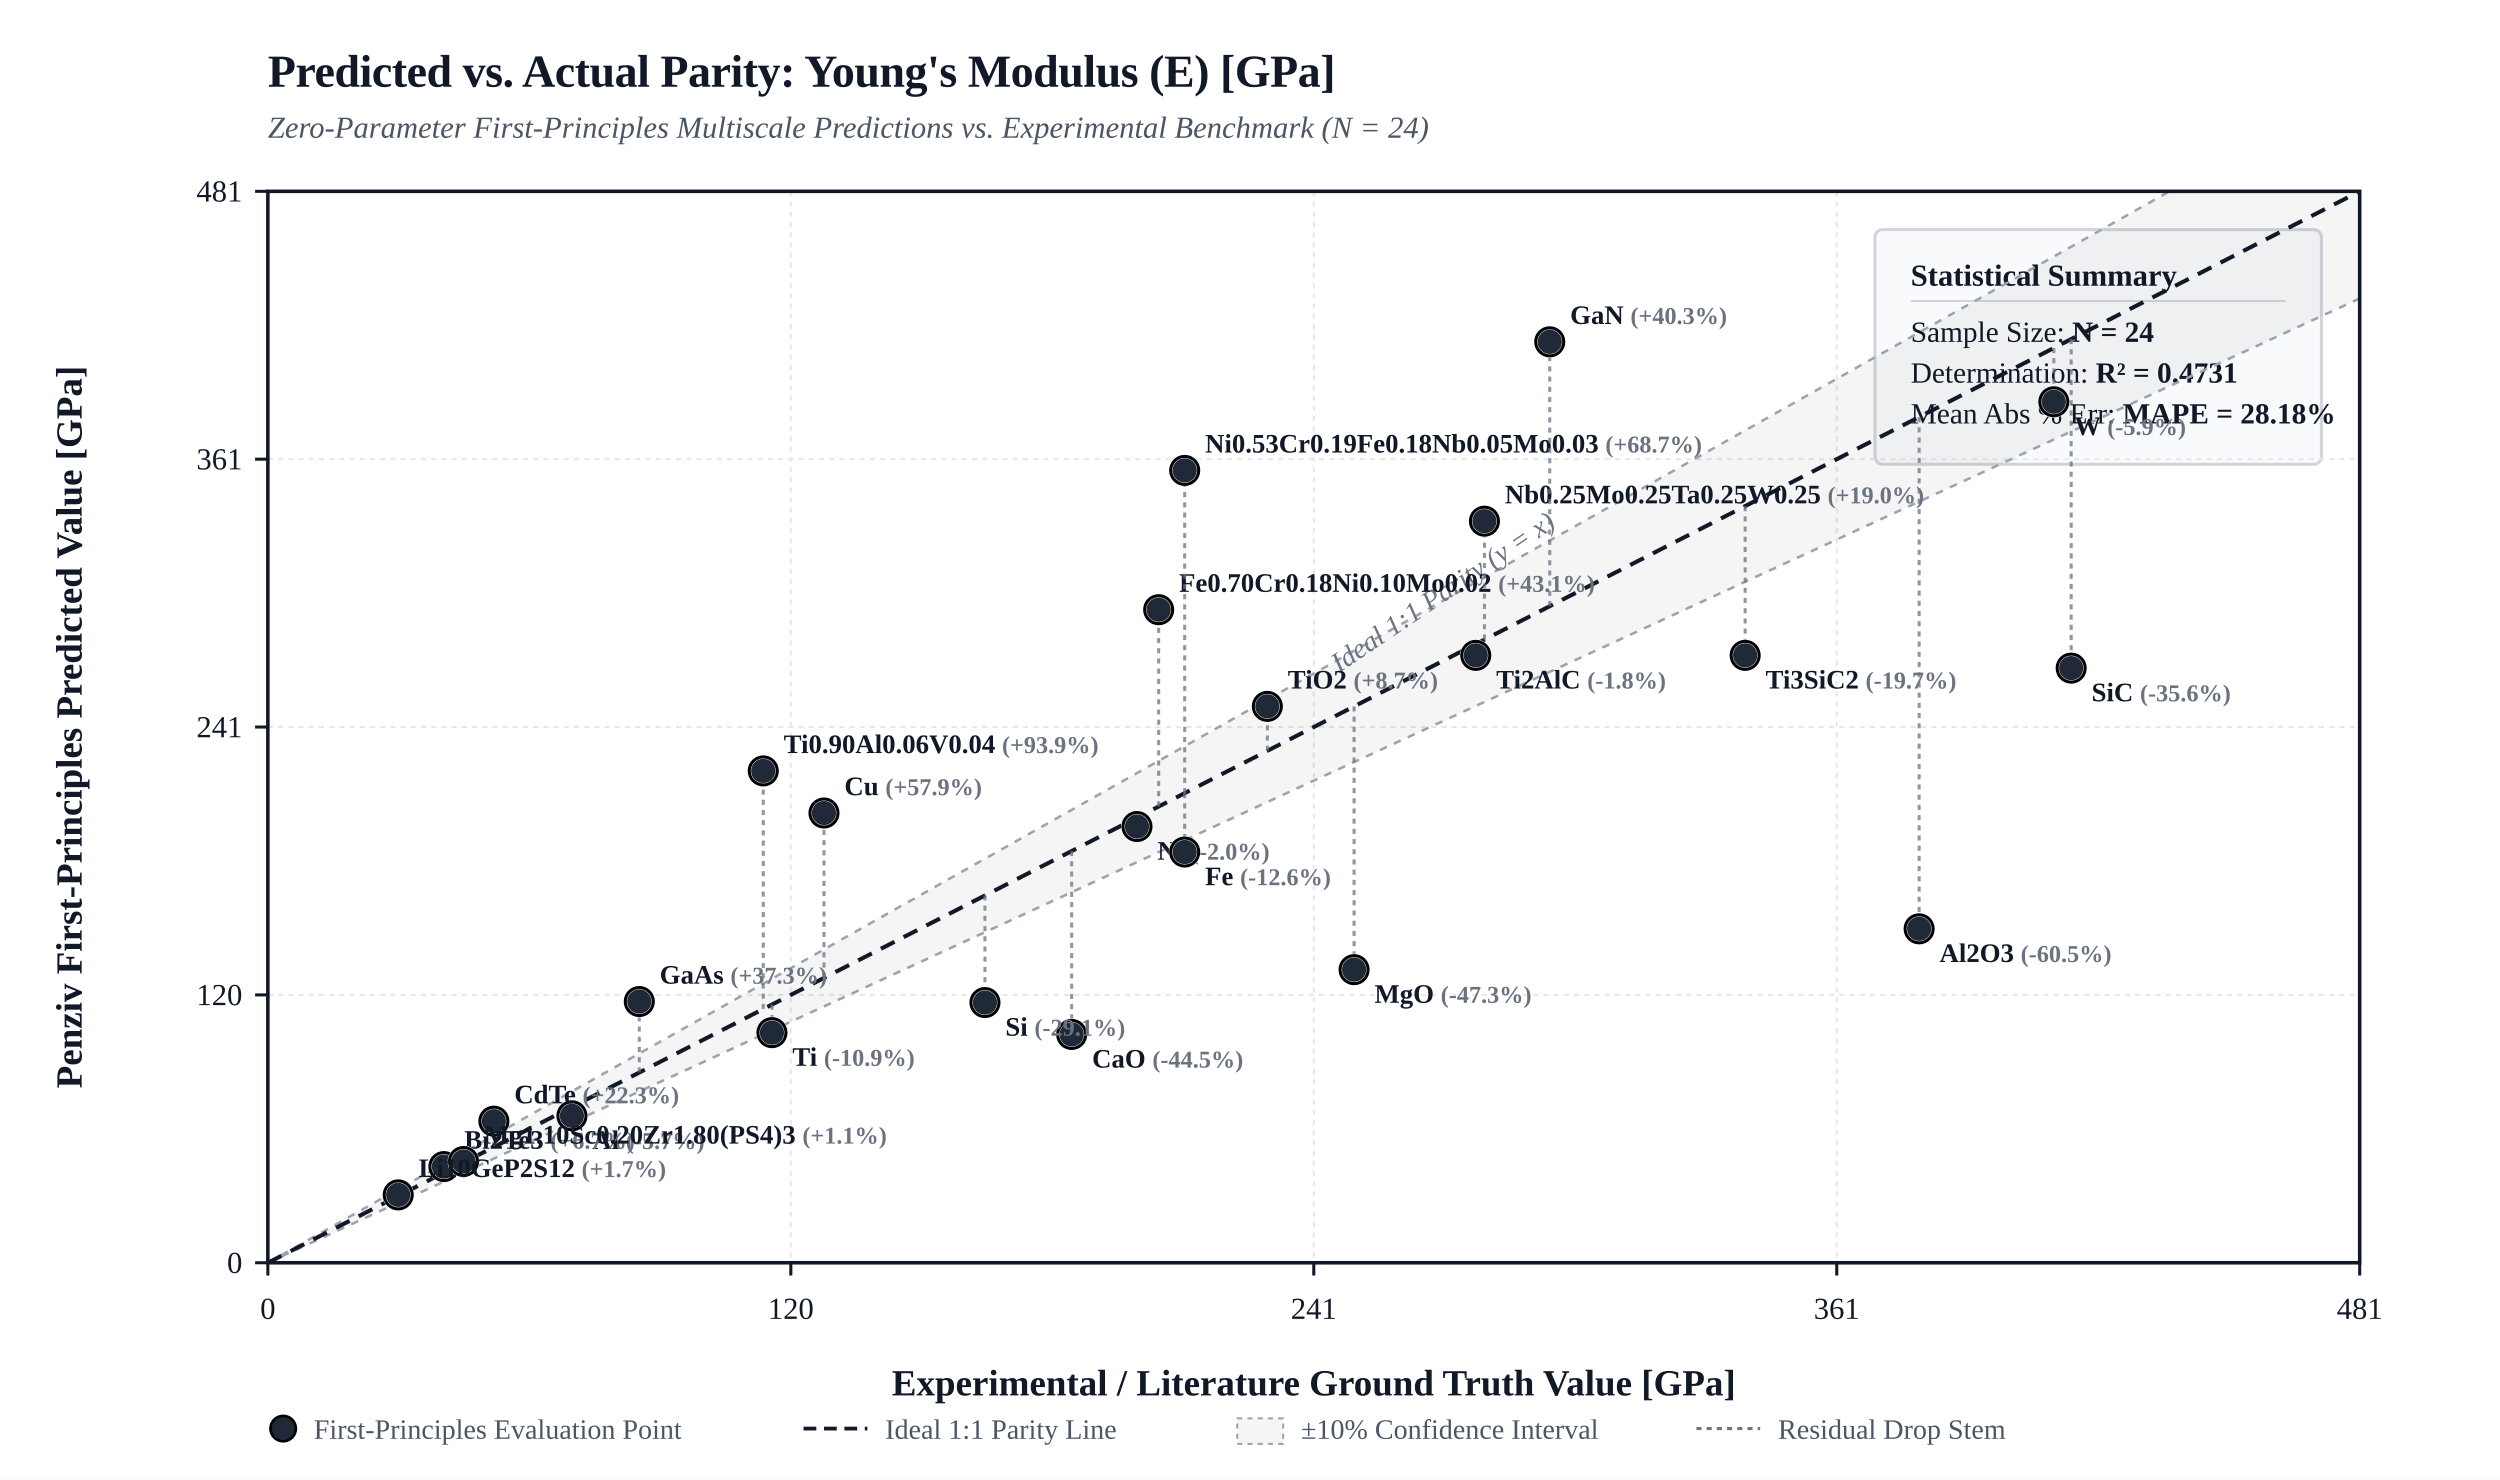
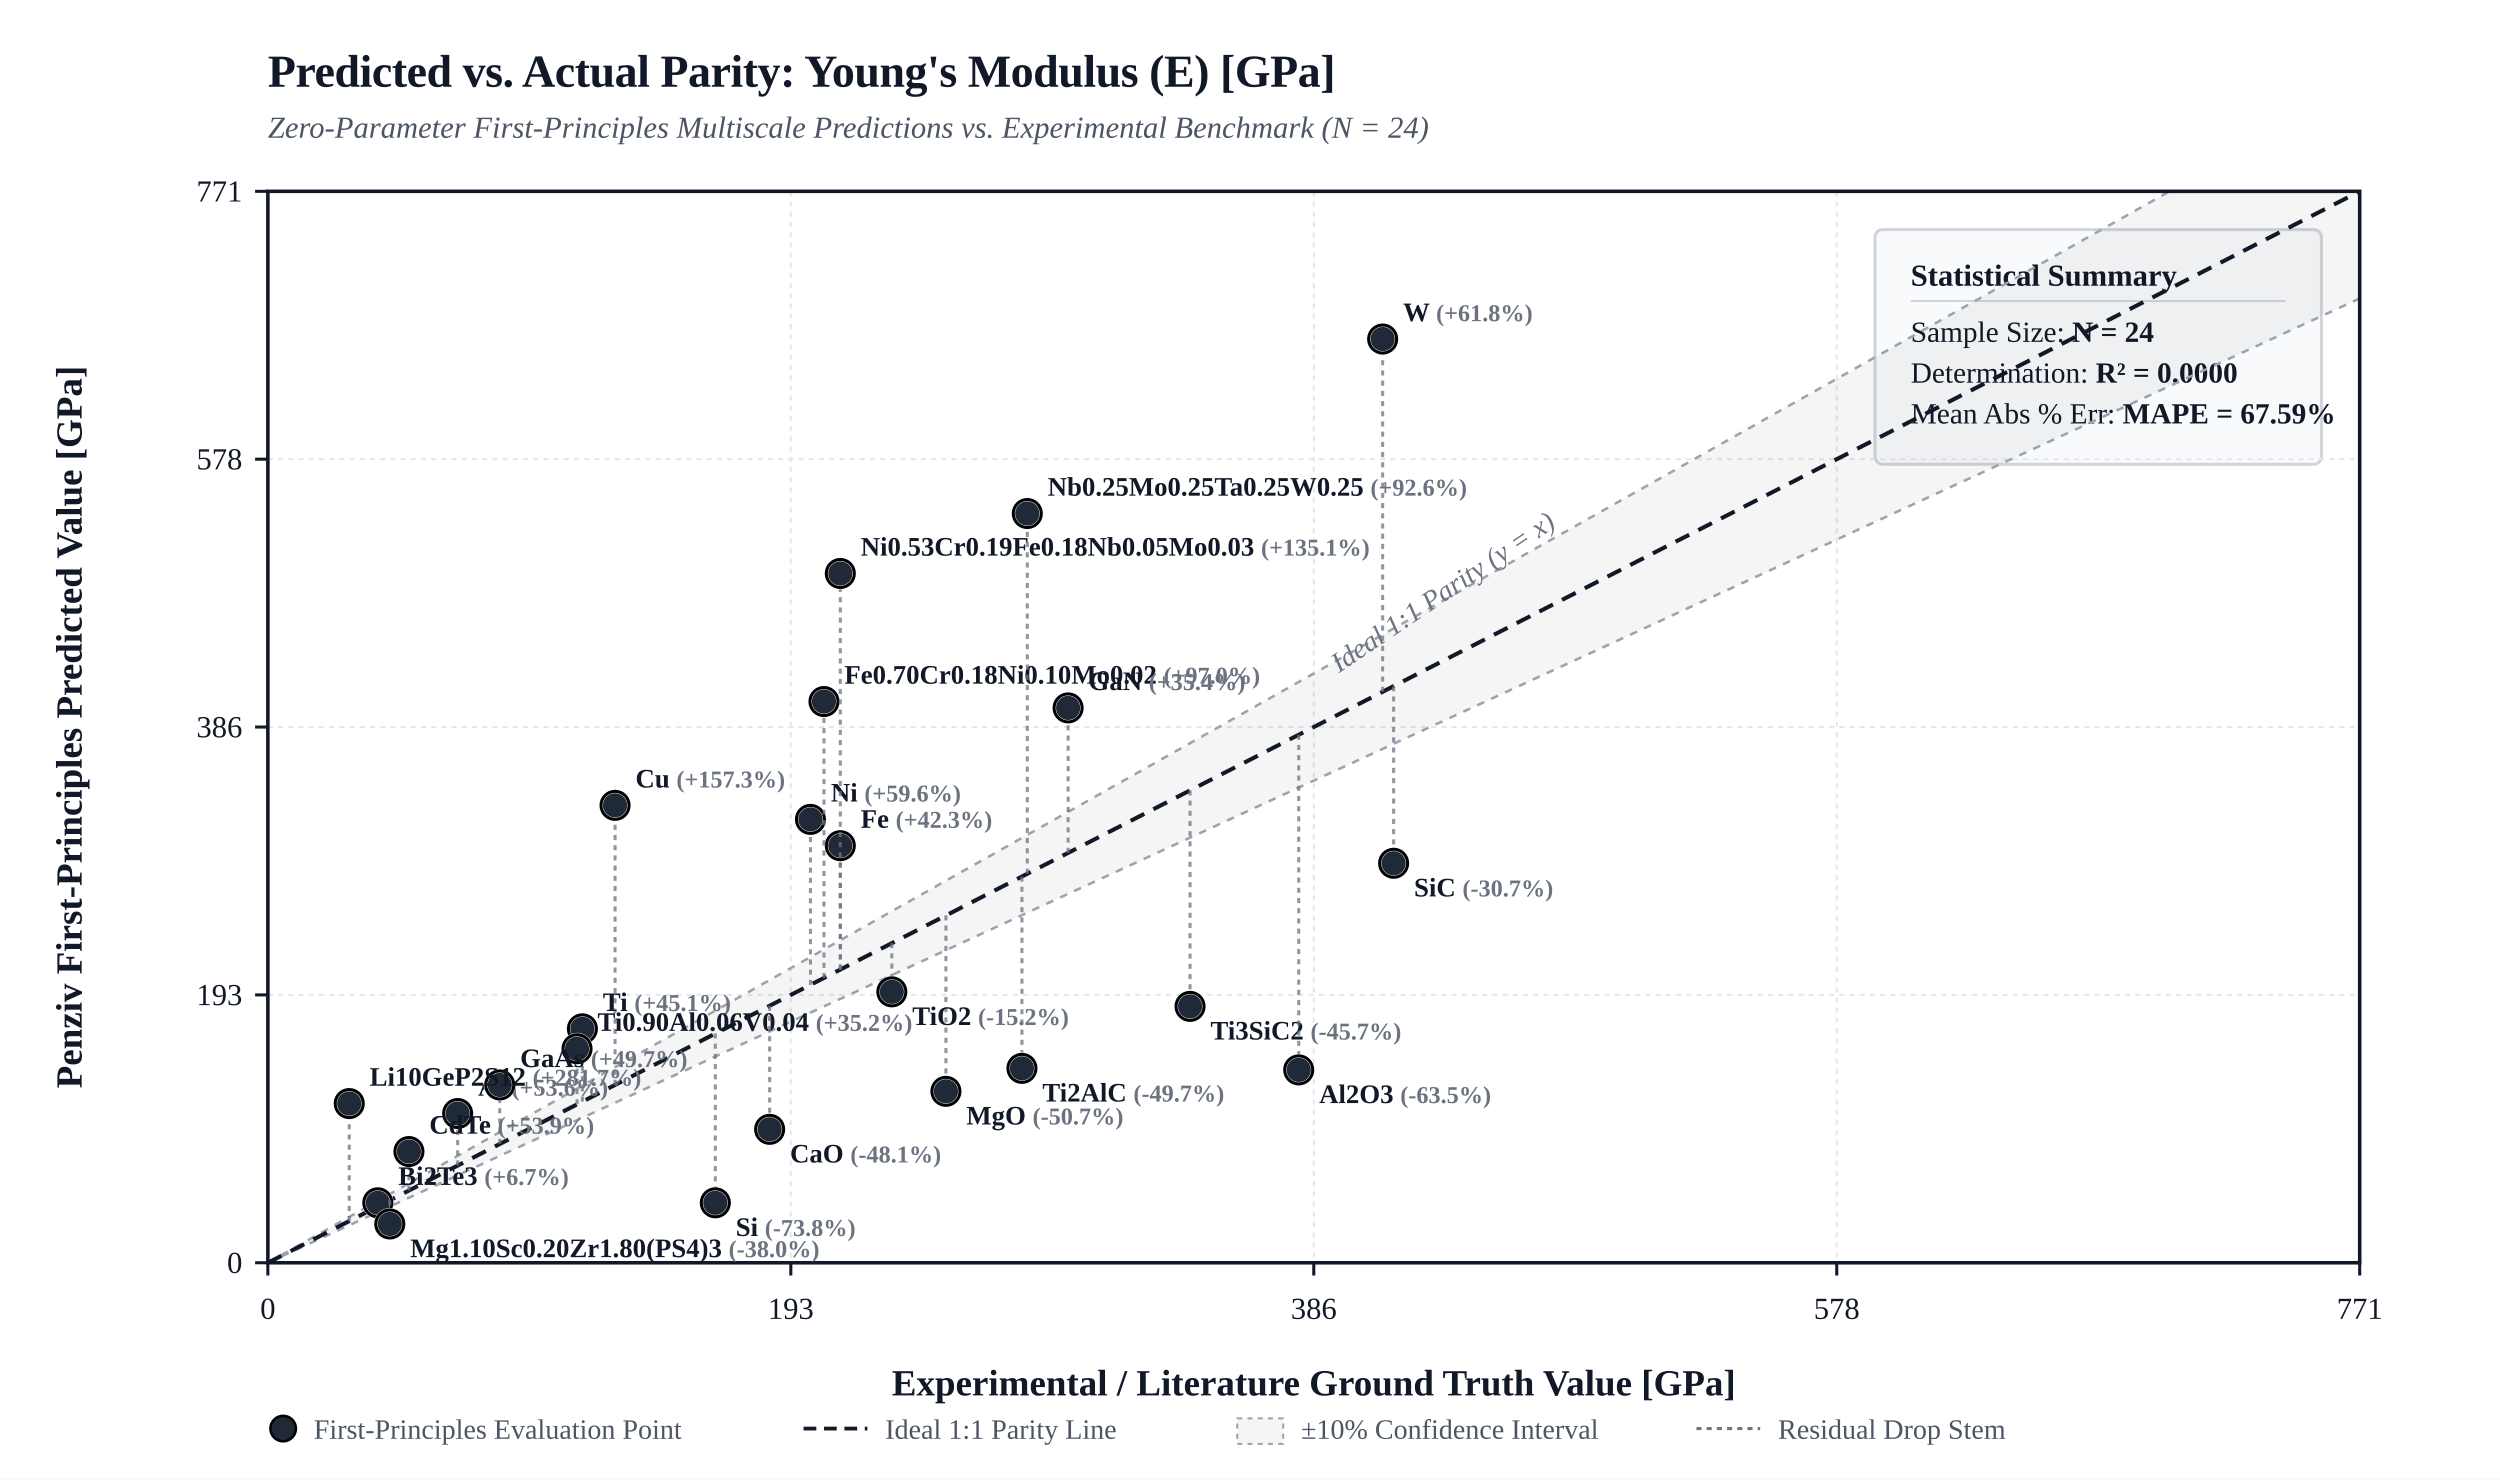
<svg xmlns="http://www.w3.org/2000/svg" viewBox="0 0 980 580" width="100%" height="auto" style="background-color: #FFFFFF; border: 1px solid #E5E7EB; border-radius: 4px; font-family: 'Times New Roman', Times, 'DejaVu Serif', 'TeX Gyre Termes', Georgia, serif;">
  <defs>
    <clipPath id="plotClip">
      <rect x="105" y="75" width="820" height="420" />
    </clipPath>
  </defs>
  <rect x="0" y="0" width="980" height="580" fill="#FFFFFF" />
  <text x="105" y="34" fill="#111827" font-size="18" font-weight="bold" letter-spacing="-0.01em">Predicted vs. Actual Parity: Young's Modulus (E) [GPa]</text>
  <text x="105" y="54" fill="#4B5563" font-size="12" font-style="italic">Zero-Parameter First-Principles Multiscale Predictions vs. Experimental Benchmark (N = 24)</text>
  <g transform="translate(735, 90)">
    <rect width="175" height="92" rx="3" fill="#F9FAFB" stroke="#D1D5DB" stroke-width="1.2" />
    <text x="14" y="22" fill="#111827" font-size="12" font-weight="bold">Statistical Summary</text>
    <line x1="14" y1="28" x2="161" y2="28" stroke="#D1D5DB" stroke-width="0.8" />
    <text x="14" y="44" fill="#111827" font-size="11.5">Sample Size: <tspan font-weight="bold">N = 24</tspan>
    </text>
-     <text x="14" y="60" fill="#111827" font-size="11.5">Determination: <tspan font-weight="bold">R² = 0.4731</tspan>
+     <text x="14" y="60" fill="#111827" font-size="11.5">Determination: <tspan font-weight="bold">R² = 0.0000</tspan>
    </text>
-     <text x="14" y="76" fill="#111827" font-size="11.5">Mean Abs % Err: <tspan font-weight="bold">MAPE = 28.18%</tspan>
+     <text x="14" y="76" fill="#111827" font-size="11.5">Mean Abs % Err: <tspan font-weight="bold">MAPE = 67.59%</tspan>
    </text>
  </g>
  <line x1="105.0" y1="75" x2="105.0" y2="495" stroke="#E5E7EB" stroke-width="0.8" stroke-dasharray="2,2" />
  <line x1="105" y1="495.0" x2="925" y2="495.0" stroke="#E5E7EB" stroke-width="0.8" stroke-dasharray="2,2" />
  <line x1="100" y1="495.0" x2="105" y2="495.0" stroke="#111827" stroke-width="1.2" />
  <text x="95" y="499.0" fill="#111827" font-size="12" font-weight="500" text-anchor="end">0</text>
  <line x1="105.0" y1="495" x2="105.0" y2="500" stroke="#111827" stroke-width="1.2" />
  <text x="105.0" y="517.0" fill="#111827" font-size="12" font-weight="500" text-anchor="middle">0</text>
  <line x1="310.0" y1="75" x2="310.0" y2="495" stroke="#E5E7EB" stroke-width="0.8" stroke-dasharray="2,2" />
  <line x1="105" y1="390.0" x2="925" y2="390.0" stroke="#E5E7EB" stroke-width="0.8" stroke-dasharray="2,2" />
  <line x1="100" y1="390.0" x2="105" y2="390.0" stroke="#111827" stroke-width="1.2" />
-   <text x="95" y="394.0" fill="#111827" font-size="12" font-weight="500" text-anchor="end">120</text>
+   <text x="95" y="394.0" fill="#111827" font-size="12" font-weight="500" text-anchor="end">193</text>
  <line x1="310.0" y1="495" x2="310.0" y2="500" stroke="#111827" stroke-width="1.2" />
-   <text x="310.0" y="517.0" fill="#111827" font-size="12" font-weight="500" text-anchor="middle">120</text>
+   <text x="310.0" y="517.0" fill="#111827" font-size="12" font-weight="500" text-anchor="middle">193</text>
  <line x1="515.0" y1="75" x2="515.0" y2="495" stroke="#E5E7EB" stroke-width="0.8" stroke-dasharray="2,2" />
  <line x1="105" y1="285.0" x2="925" y2="285.0" stroke="#E5E7EB" stroke-width="0.8" stroke-dasharray="2,2" />
  <line x1="100" y1="285.0" x2="105" y2="285.0" stroke="#111827" stroke-width="1.2" />
-   <text x="95" y="289.0" fill="#111827" font-size="12" font-weight="500" text-anchor="end">241</text>
+   <text x="95" y="289.0" fill="#111827" font-size="12" font-weight="500" text-anchor="end">386</text>
  <line x1="515.0" y1="495" x2="515.0" y2="500" stroke="#111827" stroke-width="1.2" />
-   <text x="515.0" y="517.0" fill="#111827" font-size="12" font-weight="500" text-anchor="middle">241</text>
+   <text x="515.0" y="517.0" fill="#111827" font-size="12" font-weight="500" text-anchor="middle">386</text>
  <line x1="720.0" y1="75" x2="720.0" y2="495" stroke="#E5E7EB" stroke-width="0.8" stroke-dasharray="2,2" />
  <line x1="105" y1="180.0" x2="925" y2="180.0" stroke="#E5E7EB" stroke-width="0.8" stroke-dasharray="2,2" />
  <line x1="100" y1="180.0" x2="105" y2="180.0" stroke="#111827" stroke-width="1.2" />
-   <text x="95" y="184.0" fill="#111827" font-size="12" font-weight="500" text-anchor="end">361</text>
+   <text x="95" y="184.0" fill="#111827" font-size="12" font-weight="500" text-anchor="end">578</text>
  <line x1="720.0" y1="495" x2="720.0" y2="500" stroke="#111827" stroke-width="1.2" />
-   <text x="720.0" y="517.0" fill="#111827" font-size="12" font-weight="500" text-anchor="middle">361</text>
+   <text x="720.0" y="517.0" fill="#111827" font-size="12" font-weight="500" text-anchor="middle">578</text>
  <line x1="925.0" y1="75" x2="925.0" y2="495" stroke="#E5E7EB" stroke-width="0.8" stroke-dasharray="2,2" />
  <line x1="105" y1="75.0" x2="925" y2="75.0" stroke="#E5E7EB" stroke-width="0.8" stroke-dasharray="2,2" />
  <line x1="100" y1="75.0" x2="105" y2="75.0" stroke="#111827" stroke-width="1.2" />
-   <text x="95" y="79.0" fill="#111827" font-size="12" font-weight="500" text-anchor="end">481</text>
+   <text x="95" y="79.0" fill="#111827" font-size="12" font-weight="500" text-anchor="end">771</text>
  <line x1="925.0" y1="495" x2="925.0" y2="500" stroke="#111827" stroke-width="1.2" />
-   <text x="925.0" y="517.0" fill="#111827" font-size="12" font-weight="500" text-anchor="middle">481</text>
+   <text x="925.0" y="517.0" fill="#111827" font-size="12" font-weight="500" text-anchor="middle">771</text>
  <polygon points="105.0,495.0 925.0,33.0 925.0,117.0 105.0,495.0" fill="rgba(0, 0, 0, 0.04)" clip-path="url(#plotClip)" />
  <line x1="105.0" y1="495.0" x2="925.0" y2="33.0" stroke="#9CA3AF" stroke-width="1.0" stroke-dasharray="3,3" clip-path="url(#plotClip)" />
  <line x1="105.0" y1="495.0" x2="925.0" y2="117.0" stroke="#9CA3AF" stroke-width="1.0" stroke-dasharray="3,3" clip-path="url(#plotClip)" />
  <line x1="105.0" y1="495.0" x2="925.0" y2="75.0" stroke="#111827" stroke-width="1.6" stroke-dasharray="6,4" clip-path="url(#plotClip)" />
  <text x="535.0" y="273.0" fill="#6B7280" font-size="11" font-style="italic" transform="rotate(-34 515.0 285.0)">Ideal 1:1 Parity (y = x)</text>
  <rect x="105" y="75" width="820" height="420" fill="none" stroke="#111827" stroke-width="1.4" />
  <text x="515.0" y="547.0" fill="#111827" font-size="14.5" font-weight="bold" text-anchor="middle">Experimental / Literature Ground Truth Value [GPa]</text>
  <text x="32" y="285.0" fill="#111827" font-size="14.5" font-weight="bold" text-anchor="middle" transform="rotate(-90 32 285.0)">Penziv First-Principles Predicted Value [GPa]</text>
-   <line x1="323.0" y1="383.3" x2="323.0" y2="318.7" stroke="#6B7280" stroke-width="1.2" stroke-dasharray="2,2" opacity="0.75" clip-path="url(#plotClip)" />
-   <circle cx="323.0" cy="318.7" r="5.5" fill="#1F2937" stroke="#FFFFFF" stroke-width="1.5" />
-   <circle cx="323.0" cy="318.7" r="5.5" fill="none" stroke="#000000" stroke-width="1.2" />
-   <text x="331.0" y="311.7" fill="#111827" font-size="10.5" font-weight="600" text-anchor="start">Cu <tspan fill="#6B7280" font-size="9.5">(+57.9%)</tspan>
+   <line x1="241.1" y1="425.3" x2="241.1" y2="315.7" stroke="#6B7280" stroke-width="1.2" stroke-dasharray="2,2" opacity="0.75" clip-path="url(#plotClip)" />
+   <circle cx="241.1" cy="315.7" r="5.5" fill="#1F2937" stroke="#FFFFFF" stroke-width="1.5" />
+   <circle cx="241.1" cy="315.7" r="5.5" fill="none" stroke="#000000" stroke-width="1.2" />
+   <text x="249.1" y="308.7" fill="#111827" font-size="10.5" font-weight="600" text-anchor="start">Cu <tspan fill="#6B7280" font-size="9.5">(+157.3%)</tspan>
  </text>
-   <line x1="224.2" y1="433.9" x2="224.2" y2="437.4" stroke="#6B7280" stroke-width="1.2" stroke-dasharray="2,2" opacity="0.75" clip-path="url(#plotClip)" />
-   <circle cx="224.2" cy="437.4" r="5.5" fill="#1F2937" stroke="#FFFFFF" stroke-width="1.5" />
-   <circle cx="224.2" cy="437.4" r="5.5" fill="none" stroke="#000000" stroke-width="1.2" />
-   <text x="232.2" y="450.4" fill="#111827" font-size="10.5" font-weight="600" text-anchor="start">Al <tspan fill="#6B7280" font-size="9.5">(-5.7%)</tspan>
+   <line x1="179.4" y1="456.9" x2="179.4" y2="436.5" stroke="#6B7280" stroke-width="1.2" stroke-dasharray="2,2" opacity="0.75" clip-path="url(#plotClip)" />
+   <circle cx="179.4" cy="436.5" r="5.5" fill="#1F2937" stroke="#FFFFFF" stroke-width="1.5" />
+   <circle cx="179.4" cy="436.5" r="5.5" fill="none" stroke="#000000" stroke-width="1.2" />
+   <text x="187.4" y="429.5" fill="#111827" font-size="10.5" font-weight="600" text-anchor="start">Al <tspan fill="#6B7280" font-size="9.5">(+53.6%)</tspan>
  </text>
-   <line x1="445.7" y1="320.5" x2="445.7" y2="324.0" stroke="#6B7280" stroke-width="1.2" stroke-dasharray="2,2" opacity="0.75" clip-path="url(#plotClip)" />
-   <circle cx="445.7" cy="324.0" r="5.5" fill="#1F2937" stroke="#FFFFFF" stroke-width="1.5" />
-   <circle cx="445.7" cy="324.0" r="5.5" fill="none" stroke="#000000" stroke-width="1.2" />
-   <text x="453.7" y="337.0" fill="#111827" font-size="10.5" font-weight="600" text-anchor="start">Ni <tspan fill="#6B7280" font-size="9.5">(-2.0%)</tspan>
+   <line x1="317.7" y1="386.1" x2="317.7" y2="321.2" stroke="#6B7280" stroke-width="1.2" stroke-dasharray="2,2" opacity="0.75" clip-path="url(#plotClip)" />
+   <circle cx="317.7" cy="321.2" r="5.5" fill="#1F2937" stroke="#FFFFFF" stroke-width="1.5" />
+   <circle cx="317.7" cy="321.2" r="5.5" fill="none" stroke="#000000" stroke-width="1.2" />
+   <text x="325.7" y="314.2" fill="#111827" font-size="10.5" font-weight="600" text-anchor="start">Ni <tspan fill="#6B7280" font-size="9.5">(+59.6%)</tspan>
  </text>
-   <line x1="302.6" y1="393.8" x2="302.6" y2="404.8" stroke="#6B7280" stroke-width="1.2" stroke-dasharray="2,2" opacity="0.75" clip-path="url(#plotClip)" />
-   <circle cx="302.6" cy="404.8" r="5.5" fill="#1F2937" stroke="#FFFFFF" stroke-width="1.5" />
-   <circle cx="302.6" cy="404.8" r="5.5" fill="none" stroke="#000000" stroke-width="1.2" />
-   <text x="310.6" y="417.8" fill="#111827" font-size="10.5" font-weight="600" text-anchor="start">Ti <tspan fill="#6B7280" font-size="9.5">(-10.9%)</tspan>
+   <line x1="228.3" y1="431.8" x2="228.3" y2="403.3" stroke="#6B7280" stroke-width="1.2" stroke-dasharray="2,2" opacity="0.75" clip-path="url(#plotClip)" />
+   <circle cx="228.3" cy="403.3" r="5.5" fill="#1F2937" stroke="#FFFFFF" stroke-width="1.5" />
+   <circle cx="228.3" cy="403.3" r="5.5" fill="none" stroke="#000000" stroke-width="1.2" />
+   <text x="236.3" y="396.3" fill="#111827" font-size="10.5" font-weight="600" text-anchor="start">Ti <tspan fill="#6B7280" font-size="9.5">(+45.1%)</tspan>
  </text>
-   <line x1="805.1" y1="136.4" x2="805.1" y2="157.5" stroke="#6B7280" stroke-width="1.2" stroke-dasharray="2,2" opacity="0.75" clip-path="url(#plotClip)" />
-   <circle cx="805.1" cy="157.5" r="5.5" fill="#1F2937" stroke="#FFFFFF" stroke-width="1.5" />
-   <circle cx="805.1" cy="157.5" r="5.5" fill="none" stroke="#000000" stroke-width="1.2" />
-   <text x="813.1" y="170.5" fill="#111827" font-size="10.5" font-weight="600" text-anchor="start">W <tspan fill="#6B7280" font-size="9.5">(-5.9%)</tspan>
+   <line x1="542.0" y1="271.2" x2="542.0" y2="132.9" stroke="#6B7280" stroke-width="1.2" stroke-dasharray="2,2" opacity="0.75" clip-path="url(#plotClip)" />
+   <circle cx="542.0" cy="132.9" r="5.5" fill="#1F2937" stroke="#FFFFFF" stroke-width="1.5" />
+   <circle cx="542.0" cy="132.9" r="5.5" fill="none" stroke="#000000" stroke-width="1.2" />
+   <text x="550.0" y="125.9" fill="#111827" font-size="10.5" font-weight="600" text-anchor="start">W <tspan fill="#6B7280" font-size="9.5">(+61.8%)</tspan>
  </text>
-   <line x1="464.4" y1="310.9" x2="464.4" y2="334.0" stroke="#6B7280" stroke-width="1.2" stroke-dasharray="2,2" opacity="0.75" clip-path="url(#plotClip)" />
-   <circle cx="464.4" cy="334.0" r="5.5" fill="#1F2937" stroke="#FFFFFF" stroke-width="1.5" />
-   <circle cx="464.4" cy="334.0" r="5.5" fill="none" stroke="#000000" stroke-width="1.2" />
-   <text x="472.4" y="347.0" fill="#111827" font-size="10.5" font-weight="600" text-anchor="start">Fe <tspan fill="#6B7280" font-size="9.5">(-12.6%)</tspan>
+   <line x1="329.4" y1="380.1" x2="329.4" y2="331.5" stroke="#6B7280" stroke-width="1.2" stroke-dasharray="2,2" opacity="0.75" clip-path="url(#plotClip)" />
+   <circle cx="329.4" cy="331.5" r="5.5" fill="#1F2937" stroke="#FFFFFF" stroke-width="1.5" />
+   <circle cx="329.4" cy="331.5" r="5.5" fill="none" stroke="#000000" stroke-width="1.2" />
+   <text x="337.4" y="324.5" fill="#111827" font-size="10.5" font-weight="600" text-anchor="start">Fe <tspan fill="#6B7280" font-size="9.5">(+42.3%)</tspan>
  </text>
-   <line x1="454.2" y1="316.1" x2="454.2" y2="239.0" stroke="#6B7280" stroke-width="1.2" stroke-dasharray="2,2" opacity="0.75" clip-path="url(#plotClip)" />
-   <circle cx="454.2" cy="239.0" r="5.5" fill="#1F2937" stroke="#FFFFFF" stroke-width="1.5" />
-   <circle cx="454.2" cy="239.0" r="5.5" fill="none" stroke="#000000" stroke-width="1.2" />
-   <text x="462.2" y="232.0" fill="#111827" font-size="10.5" font-weight="600" text-anchor="start">Fe0.70Cr0.18Ni0.10Mo0.02 <tspan fill="#6B7280" font-size="9.5">(+43.1%)</tspan>
+   <line x1="323.0" y1="383.4" x2="323.0" y2="275.0" stroke="#6B7280" stroke-width="1.2" stroke-dasharray="2,2" opacity="0.75" clip-path="url(#plotClip)" />
+   <circle cx="323.0" cy="275.0" r="5.5" fill="#1F2937" stroke="#FFFFFF" stroke-width="1.5" />
+   <circle cx="323.0" cy="275.0" r="5.5" fill="none" stroke="#000000" stroke-width="1.2" />
+   <text x="331.0" y="268.0" fill="#111827" font-size="10.5" font-weight="600" text-anchor="start">Fe0.70Cr0.18Ni0.10Mo0.02 <tspan fill="#6B7280" font-size="9.5">(+97.0%)</tspan>
  </text>
-   <line x1="464.4" y1="310.9" x2="464.4" y2="184.4" stroke="#6B7280" stroke-width="1.2" stroke-dasharray="2,2" opacity="0.75" clip-path="url(#plotClip)" />
-   <circle cx="464.4" cy="184.4" r="5.5" fill="#1F2937" stroke="#FFFFFF" stroke-width="1.5" />
-   <circle cx="464.4" cy="184.4" r="5.5" fill="none" stroke="#000000" stroke-width="1.2" />
-   <text x="472.4" y="177.4" fill="#111827" font-size="10.5" font-weight="600" text-anchor="start">Ni0.53Cr0.19Fe0.18Nb0.05Mo0.03 <tspan fill="#6B7280" font-size="9.5">(+68.7%)</tspan>
+   <line x1="329.4" y1="380.1" x2="329.4" y2="224.8" stroke="#6B7280" stroke-width="1.2" stroke-dasharray="2,2" opacity="0.75" clip-path="url(#plotClip)" />
+   <circle cx="329.4" cy="224.8" r="5.5" fill="#1F2937" stroke="#FFFFFF" stroke-width="1.5" />
+   <circle cx="329.4" cy="224.8" r="5.5" fill="none" stroke="#000000" stroke-width="1.2" />
+   <text x="337.4" y="217.8" fill="#111827" font-size="10.5" font-weight="600" text-anchor="start">Ni0.53Cr0.19Fe0.18Nb0.05Mo0.03 <tspan fill="#6B7280" font-size="9.5">(+135.1%)</tspan>
  </text>
-   <line x1="299.2" y1="395.5" x2="299.2" y2="302.2" stroke="#6B7280" stroke-width="1.2" stroke-dasharray="2,2" opacity="0.75" clip-path="url(#plotClip)" />
-   <circle cx="299.2" cy="302.2" r="5.5" fill="#1F2937" stroke="#FFFFFF" stroke-width="1.5" />
-   <circle cx="299.2" cy="302.2" r="5.5" fill="none" stroke="#000000" stroke-width="1.2" />
-   <text x="307.2" y="295.2" fill="#111827" font-size="10.5" font-weight="600" text-anchor="start">Ti0.90Al0.06V0.04 <tspan fill="#6B7280" font-size="9.5">(+93.9%)</tspan>
+   <line x1="226.2" y1="432.9" x2="226.2" y2="411.1" stroke="#6B7280" stroke-width="1.2" stroke-dasharray="2,2" opacity="0.75" clip-path="url(#plotClip)" />
+   <circle cx="226.2" cy="411.1" r="5.5" fill="#1F2937" stroke="#FFFFFF" stroke-width="1.5" />
+   <circle cx="226.2" cy="411.1" r="5.5" fill="none" stroke="#000000" stroke-width="1.2" />
+   <text x="234.2" y="404.1" fill="#111827" font-size="10.5" font-weight="600" text-anchor="start">Ti0.90Al0.06V0.04 <tspan fill="#6B7280" font-size="9.5">(+35.2%)</tspan>
  </text>
-   <line x1="581.9" y1="250.7" x2="581.9" y2="204.3" stroke="#6B7280" stroke-width="1.2" stroke-dasharray="2,2" opacity="0.75" clip-path="url(#plotClip)" />
-   <circle cx="581.9" cy="204.3" r="5.5" fill="#1F2937" stroke="#FFFFFF" stroke-width="1.5" />
-   <circle cx="581.9" cy="204.3" r="5.5" fill="none" stroke="#000000" stroke-width="1.2" />
-   <text x="589.9" y="197.3" fill="#111827" font-size="10.5" font-weight="600" text-anchor="start">Nb0.25Mo0.25Ta0.25W0.25 <tspan fill="#6B7280" font-size="9.5">(+19.0%)</tspan>
+   <line x1="402.7" y1="342.5" x2="402.7" y2="201.3" stroke="#6B7280" stroke-width="1.2" stroke-dasharray="2,2" opacity="0.75" clip-path="url(#plotClip)" />
+   <circle cx="402.7" cy="201.3" r="5.5" fill="#1F2937" stroke="#FFFFFF" stroke-width="1.5" />
+   <circle cx="402.7" cy="201.3" r="5.5" fill="none" stroke="#000000" stroke-width="1.2" />
+   <text x="410.7" y="194.3" fill="#111827" font-size="10.5" font-weight="600" text-anchor="start">Nb0.25Mo0.25Ta0.25W0.25 <tspan fill="#6B7280" font-size="9.5">(+92.6%)</tspan>
  </text>
-   <line x1="684.1" y1="198.4" x2="684.1" y2="256.9" stroke="#6B7280" stroke-width="1.2" stroke-dasharray="2,2" opacity="0.75" clip-path="url(#plotClip)" />
-   <circle cx="684.1" cy="256.9" r="5.5" fill="#1F2937" stroke="#FFFFFF" stroke-width="1.5" />
-   <circle cx="684.1" cy="256.9" r="5.5" fill="none" stroke="#000000" stroke-width="1.2" />
-   <text x="692.1" y="269.9" fill="#111827" font-size="10.5" font-weight="600" text-anchor="start">Ti3SiC2 <tspan fill="#6B7280" font-size="9.5">(-19.7%)</tspan>
+   <line x1="466.5" y1="309.8" x2="466.5" y2="394.5" stroke="#6B7280" stroke-width="1.2" stroke-dasharray="2,2" opacity="0.75" clip-path="url(#plotClip)" />
+   <circle cx="466.5" cy="394.5" r="5.5" fill="#1F2937" stroke="#FFFFFF" stroke-width="1.5" />
+   <circle cx="466.5" cy="394.5" r="5.5" fill="none" stroke="#000000" stroke-width="1.2" />
+   <text x="474.5" y="407.5" fill="#111827" font-size="10.5" font-weight="600" text-anchor="start">Ti3SiC2 <tspan fill="#6B7280" font-size="9.5">(-45.7%)</tspan>
  </text>
-   <line x1="578.5" y1="252.5" x2="578.5" y2="256.9" stroke="#6B7280" stroke-width="1.2" stroke-dasharray="2,2" opacity="0.75" clip-path="url(#plotClip)" />
-   <circle cx="578.5" cy="256.9" r="5.5" fill="#1F2937" stroke="#FFFFFF" stroke-width="1.5" />
-   <circle cx="578.5" cy="256.9" r="5.5" fill="none" stroke="#000000" stroke-width="1.2" />
-   <text x="586.5" y="269.9" fill="#111827" font-size="10.5" font-weight="600" text-anchor="start">Ti2AlC <tspan fill="#6B7280" font-size="9.5">(-1.8%)</tspan>
+   <line x1="400.6" y1="343.6" x2="400.6" y2="418.8" stroke="#6B7280" stroke-width="1.2" stroke-dasharray="2,2" opacity="0.75" clip-path="url(#plotClip)" />
+   <circle cx="400.6" cy="418.8" r="5.5" fill="#1F2937" stroke="#FFFFFF" stroke-width="1.5" />
+   <circle cx="400.6" cy="418.8" r="5.5" fill="none" stroke="#000000" stroke-width="1.2" />
+   <text x="408.6" y="431.8" fill="#111827" font-size="10.5" font-weight="600" text-anchor="start">Ti2AlC <tspan fill="#6B7280" font-size="9.5">(-49.7%)</tspan>
  </text>
-   <line x1="420.1" y1="333.6" x2="420.1" y2="405.5" stroke="#6B7280" stroke-width="1.2" stroke-dasharray="2,2" opacity="0.75" clip-path="url(#plotClip)" />
-   <circle cx="420.1" cy="405.5" r="5.5" fill="#1F2937" stroke="#FFFFFF" stroke-width="1.5" />
-   <circle cx="420.1" cy="405.5" r="5.5" fill="none" stroke="#000000" stroke-width="1.2" />
-   <text x="428.1" y="418.5" fill="#111827" font-size="10.5" font-weight="600" text-anchor="start">CaO <tspan fill="#6B7280" font-size="9.5">(-44.5%)</tspan>
+   <line x1="301.7" y1="394.2" x2="301.7" y2="442.7" stroke="#6B7280" stroke-width="1.2" stroke-dasharray="2,2" opacity="0.75" clip-path="url(#plotClip)" />
+   <circle cx="301.7" cy="442.7" r="5.5" fill="#1F2937" stroke="#FFFFFF" stroke-width="1.5" />
+   <circle cx="301.7" cy="442.7" r="5.5" fill="none" stroke="#000000" stroke-width="1.2" />
+   <text x="309.7" y="455.7" fill="#111827" font-size="10.5" font-weight="600" text-anchor="start">CaO <tspan fill="#6B7280" font-size="9.5">(-48.1%)</tspan>
  </text>
-   <line x1="530.8" y1="276.9" x2="530.8" y2="380.1" stroke="#6B7280" stroke-width="1.2" stroke-dasharray="2,2" opacity="0.75" clip-path="url(#plotClip)" />
-   <circle cx="530.8" cy="380.1" r="5.5" fill="#1F2937" stroke="#FFFFFF" stroke-width="1.5" />
-   <circle cx="530.8" cy="380.1" r="5.5" fill="none" stroke="#000000" stroke-width="1.2" />
-   <text x="538.8" y="393.1" fill="#111827" font-size="10.5" font-weight="600" text-anchor="start">MgO <tspan fill="#6B7280" font-size="9.5">(-47.3%)</tspan>
+   <line x1="370.8" y1="358.8" x2="370.8" y2="427.8" stroke="#6B7280" stroke-width="1.2" stroke-dasharray="2,2" opacity="0.75" clip-path="url(#plotClip)" />
+   <circle cx="370.8" cy="427.8" r="5.5" fill="#1F2937" stroke="#FFFFFF" stroke-width="1.5" />
+   <circle cx="370.8" cy="427.8" r="5.5" fill="none" stroke="#000000" stroke-width="1.2" />
+   <text x="378.8" y="440.8" fill="#111827" font-size="10.5" font-weight="600" text-anchor="start">MgO <tspan fill="#6B7280" font-size="9.5">(-50.7%)</tspan>
  </text>
-   <line x1="752.3" y1="163.5" x2="752.3" y2="364.1" stroke="#6B7280" stroke-width="1.2" stroke-dasharray="2,2" opacity="0.75" clip-path="url(#plotClip)" />
-   <circle cx="752.3" cy="364.1" r="5.5" fill="#1F2937" stroke="#FFFFFF" stroke-width="1.5" />
-   <circle cx="752.3" cy="364.1" r="5.5" fill="none" stroke="#000000" stroke-width="1.2" />
-   <text x="760.3" y="377.1" fill="#111827" font-size="10.5" font-weight="600" text-anchor="start">Al2O3 <tspan fill="#6B7280" font-size="9.5">(-60.5%)</tspan>
+   <line x1="509.1" y1="288.0" x2="509.1" y2="419.4" stroke="#6B7280" stroke-width="1.2" stroke-dasharray="2,2" opacity="0.75" clip-path="url(#plotClip)" />
+   <circle cx="509.1" cy="419.4" r="5.5" fill="#1F2937" stroke="#FFFFFF" stroke-width="1.5" />
+   <circle cx="509.1" cy="419.4" r="5.5" fill="none" stroke="#000000" stroke-width="1.2" />
+   <text x="517.1" y="432.4" fill="#111827" font-size="10.5" font-weight="600" text-anchor="start">Al2O3 <tspan fill="#6B7280" font-size="9.5">(-63.5%)</tspan>
  </text>
-   <line x1="496.8" y1="294.3" x2="496.8" y2="276.9" stroke="#6B7280" stroke-width="1.2" stroke-dasharray="2,2" opacity="0.75" clip-path="url(#plotClip)" />
-   <circle cx="496.8" cy="276.9" r="5.5" fill="#1F2937" stroke="#FFFFFF" stroke-width="1.5" />
-   <circle cx="496.8" cy="276.9" r="5.5" fill="none" stroke="#000000" stroke-width="1.2" />
-   <text x="504.8" y="269.9" fill="#111827" font-size="10.5" font-weight="600" text-anchor="start">TiO2 <tspan fill="#6B7280" font-size="9.5">(+8.7%)</tspan>
+   <line x1="349.6" y1="369.7" x2="349.6" y2="388.8" stroke="#6B7280" stroke-width="1.2" stroke-dasharray="2,2" opacity="0.75" clip-path="url(#plotClip)" />
+   <circle cx="349.6" cy="388.8" r="5.5" fill="#1F2937" stroke="#FFFFFF" stroke-width="1.5" />
+   <circle cx="349.6" cy="388.8" r="5.5" fill="none" stroke="#000000" stroke-width="1.2" />
+   <text x="357.6" y="401.8" fill="#111827" font-size="10.5" font-weight="600" text-anchor="start">TiO2 <tspan fill="#6B7280" font-size="9.5">(-15.2%)</tspan>
  </text>
-   <line x1="811.9" y1="132.9" x2="811.9" y2="261.9" stroke="#6B7280" stroke-width="1.2" stroke-dasharray="2,2" opacity="0.75" clip-path="url(#plotClip)" />
-   <circle cx="811.9" cy="261.9" r="5.5" fill="#1F2937" stroke="#FFFFFF" stroke-width="1.5" />
-   <circle cx="811.9" cy="261.9" r="5.5" fill="none" stroke="#000000" stroke-width="1.2" />
-   <text x="819.9" y="274.9" fill="#111827" font-size="10.5" font-weight="600" text-anchor="start">SiC <tspan fill="#6B7280" font-size="9.5">(-35.6%)</tspan>
+   <line x1="546.3" y1="269.0" x2="546.3" y2="338.4" stroke="#6B7280" stroke-width="1.2" stroke-dasharray="2,2" opacity="0.75" clip-path="url(#plotClip)" />
+   <circle cx="546.3" cy="338.4" r="5.5" fill="#1F2937" stroke="#FFFFFF" stroke-width="1.5" />
+   <circle cx="546.3" cy="338.4" r="5.5" fill="none" stroke="#000000" stroke-width="1.2" />
+   <text x="554.3" y="351.4" fill="#111827" font-size="10.5" font-weight="600" text-anchor="start">SiC <tspan fill="#6B7280" font-size="9.5">(-30.7%)</tspan>
  </text>
-   <line x1="607.5" y1="237.6" x2="607.5" y2="134.0" stroke="#6B7280" stroke-width="1.2" stroke-dasharray="2,2" opacity="0.75" clip-path="url(#plotClip)" />
-   <circle cx="607.5" cy="134.0" r="5.5" fill="#1F2937" stroke="#FFFFFF" stroke-width="1.5" />
-   <circle cx="607.5" cy="134.0" r="5.5" fill="none" stroke="#000000" stroke-width="1.2" />
-   <text x="615.5" y="127.0" fill="#111827" font-size="10.5" font-weight="600" text-anchor="start">GaN <tspan fill="#6B7280" font-size="9.5">(+40.3%)</tspan>
+   <line x1="418.7" y1="334.3" x2="418.7" y2="277.5" stroke="#6B7280" stroke-width="1.2" stroke-dasharray="2,2" opacity="0.75" clip-path="url(#plotClip)" />
+   <circle cx="418.7" cy="277.5" r="5.5" fill="#1F2937" stroke="#FFFFFF" stroke-width="1.5" />
+   <circle cx="418.7" cy="277.5" r="5.5" fill="none" stroke="#000000" stroke-width="1.2" />
+   <text x="426.7" y="270.5" fill="#111827" font-size="10.5" font-weight="600" text-anchor="start">GaN <tspan fill="#6B7280" font-size="9.5">(+35.4%)</tspan>
  </text>
-   <line x1="386.1" y1="351.0" x2="386.1" y2="393.0" stroke="#6B7280" stroke-width="1.2" stroke-dasharray="2,2" opacity="0.75" clip-path="url(#plotClip)" />
-   <circle cx="386.1" cy="393.0" r="5.5" fill="#1F2937" stroke="#FFFFFF" stroke-width="1.5" />
-   <circle cx="386.1" cy="393.0" r="5.5" fill="none" stroke="#000000" stroke-width="1.2" />
-   <text x="394.1" y="406.0" fill="#111827" font-size="10.5" font-weight="600" text-anchor="start">Si <tspan fill="#6B7280" font-size="9.5">(-29.1%)</tspan>
+   <line x1="280.4" y1="405.1" x2="280.4" y2="471.5" stroke="#6B7280" stroke-width="1.2" stroke-dasharray="2,2" opacity="0.75" clip-path="url(#plotClip)" />
+   <circle cx="280.4" cy="471.5" r="5.5" fill="#1F2937" stroke="#FFFFFF" stroke-width="1.5" />
+   <circle cx="280.4" cy="471.5" r="5.5" fill="none" stroke="#000000" stroke-width="1.2" />
+   <text x="288.4" y="484.5" fill="#111827" font-size="10.5" font-weight="600" text-anchor="start">Si <tspan fill="#6B7280" font-size="9.5">(-73.8%)</tspan>
  </text>
-   <line x1="250.6" y1="420.4" x2="250.6" y2="392.6" stroke="#6B7280" stroke-width="1.2" stroke-dasharray="2,2" opacity="0.75" clip-path="url(#plotClip)" />
-   <circle cx="250.6" cy="392.6" r="5.5" fill="#1F2937" stroke="#FFFFFF" stroke-width="1.5" />
-   <circle cx="250.6" cy="392.6" r="5.5" fill="none" stroke="#000000" stroke-width="1.2" />
-   <text x="258.6" y="385.6" fill="#111827" font-size="10.5" font-weight="600" text-anchor="start">GaAs <tspan fill="#6B7280" font-size="9.5">(+37.3%)</tspan>
+   <line x1="195.9" y1="448.4" x2="195.9" y2="425.3" stroke="#6B7280" stroke-width="1.2" stroke-dasharray="2,2" opacity="0.75" clip-path="url(#plotClip)" />
+   <circle cx="195.9" cy="425.3" r="5.5" fill="#1F2937" stroke="#FFFFFF" stroke-width="1.5" />
+   <circle cx="195.9" cy="425.3" r="5.5" fill="none" stroke="#000000" stroke-width="1.2" />
+   <text x="203.9" y="418.3" fill="#111827" font-size="10.5" font-weight="600" text-anchor="start">GaAs <tspan fill="#6B7280" font-size="9.5">(+49.7%)</tspan>
  </text>
-   <line x1="193.6" y1="449.6" x2="193.6" y2="439.5" stroke="#6B7280" stroke-width="1.2" stroke-dasharray="2,2" opacity="0.75" clip-path="url(#plotClip)" />
-   <circle cx="193.6" cy="439.5" r="5.5" fill="#1F2937" stroke="#FFFFFF" stroke-width="1.5" />
-   <circle cx="193.6" cy="439.5" r="5.5" fill="none" stroke="#000000" stroke-width="1.2" />
-   <text x="201.6" y="432.5" fill="#111827" font-size="10.5" font-weight="600" text-anchor="start">CdTe <tspan fill="#6B7280" font-size="9.5">(+22.3%)</tspan>
+   <line x1="160.3" y1="466.7" x2="160.3" y2="451.4" stroke="#6B7280" stroke-width="1.2" stroke-dasharray="2,2" opacity="0.75" clip-path="url(#plotClip)" />
+   <circle cx="160.3" cy="451.4" r="5.5" fill="#1F2937" stroke="#FFFFFF" stroke-width="1.5" />
+   <circle cx="160.3" cy="451.4" r="5.5" fill="none" stroke="#000000" stroke-width="1.2" />
+   <text x="168.3" y="444.4" fill="#111827" font-size="10.5" font-weight="600" text-anchor="start">CdTe <tspan fill="#6B7280" font-size="9.5">(+53.9%)</tspan>
  </text>
-   <line x1="174.0" y1="459.7" x2="174.0" y2="457.3" stroke="#6B7280" stroke-width="1.2" stroke-dasharray="2,2" opacity="0.75" clip-path="url(#plotClip)" />
-   <circle cx="174.0" cy="457.3" r="5.5" fill="#1F2937" stroke="#FFFFFF" stroke-width="1.5" />
-   <circle cx="174.0" cy="457.3" r="5.5" fill="none" stroke="#000000" stroke-width="1.2" />
-   <text x="182.0" y="450.3" fill="#111827" font-size="10.5" font-weight="600" text-anchor="start">Bi2Te3 <tspan fill="#6B7280" font-size="9.5">(+6.7%)</tspan>
+   <line x1="148.1" y1="472.9" x2="148.1" y2="471.5" stroke="#6B7280" stroke-width="1.2" stroke-dasharray="2,2" opacity="0.75" clip-path="url(#plotClip)" />
+   <circle cx="148.1" cy="471.5" r="5.5" fill="#1F2937" stroke="#FFFFFF" stroke-width="1.5" />
+   <circle cx="148.1" cy="471.5" r="5.5" fill="none" stroke="#000000" stroke-width="1.2" />
+   <text x="156.1" y="464.5" fill="#111827" font-size="10.5" font-weight="600" text-anchor="start">Bi2Te3 <tspan fill="#6B7280" font-size="9.5">(+6.7%)</tspan>
  </text>
-   <line x1="181.7" y1="455.7" x2="181.7" y2="455.3" stroke="#6B7280" stroke-width="1.2" stroke-dasharray="2,2" opacity="0.75" clip-path="url(#plotClip)" />
-   <circle cx="181.7" cy="455.3" r="5.5" fill="#1F2937" stroke="#FFFFFF" stroke-width="1.5" />
-   <circle cx="181.7" cy="455.3" r="5.5" fill="none" stroke="#000000" stroke-width="1.2" />
-   <text x="189.7" y="448.3" fill="#111827" font-size="10.5" font-weight="600" text-anchor="start">Mg1.10Sc0.20Zr1.80(PS4)3 <tspan fill="#6B7280" font-size="9.5">(+1.1%)</tspan>
+   <line x1="152.8" y1="470.5" x2="152.8" y2="479.8" stroke="#6B7280" stroke-width="1.2" stroke-dasharray="2,2" opacity="0.75" clip-path="url(#plotClip)" />
+   <circle cx="152.8" cy="479.8" r="5.5" fill="#1F2937" stroke="#FFFFFF" stroke-width="1.5" />
+   <circle cx="152.8" cy="479.8" r="5.5" fill="none" stroke="#000000" stroke-width="1.2" />
+   <text x="160.8" y="492.8" fill="#111827" font-size="10.5" font-weight="600" text-anchor="start">Mg1.10Sc0.20Zr1.80(PS4)3 <tspan fill="#6B7280" font-size="9.5">(-38.0%)</tspan>
  </text>
-   <line x1="156.1" y1="468.8" x2="156.1" y2="468.4" stroke="#6B7280" stroke-width="1.2" stroke-dasharray="2,2" opacity="0.75" clip-path="url(#plotClip)" />
-   <circle cx="156.1" cy="468.4" r="5.5" fill="#1F2937" stroke="#FFFFFF" stroke-width="1.5" />
-   <circle cx="156.1" cy="468.4" r="5.5" fill="none" stroke="#000000" stroke-width="1.2" />
-   <text x="164.1" y="461.4" fill="#111827" font-size="10.5" font-weight="600" text-anchor="start">Li10GeP2S12 <tspan fill="#6B7280" font-size="9.5">(+1.7%)</tspan>
+   <line x1="136.9" y1="478.7" x2="136.9" y2="432.6" stroke="#6B7280" stroke-width="1.2" stroke-dasharray="2,2" opacity="0.75" clip-path="url(#plotClip)" />
+   <circle cx="136.9" cy="432.6" r="5.5" fill="#1F2937" stroke="#FFFFFF" stroke-width="1.5" />
+   <circle cx="136.9" cy="432.6" r="5.5" fill="none" stroke="#000000" stroke-width="1.2" />
+   <text x="144.9" y="425.6" fill="#111827" font-size="10.5" font-weight="600" text-anchor="start">Li10GeP2S12 <tspan fill="#6B7280" font-size="9.5">(+281.7%)</tspan>
  </text>
  <g transform="translate(105, 564)" font-size="11" fill="#4B5563">
    <circle cx="6" cy="-4" r="5" fill="#1F2937" stroke="#000000" stroke-width="1.0" />
    <text x="18" y="0">First-Principles Evaluation Point</text>
    <line x1="210" y1="-4" x2="235" y2="-4" stroke="#111827" stroke-dasharray="5,3" stroke-width="1.5" />
    <text x="242" y="0">Ideal 1:1 Parity Line</text>
    <rect x="380" y="-8" width="18" height="10" fill="rgba(0, 0, 0, 0.04)" stroke="#9CA3AF" stroke-dasharray="2,2" stroke-width="0.8" />
    <text x="405" y="0">±10% Confidence Interval</text>
    <line x1="560" y1="-4" x2="585" y2="-4" stroke="#6B7280" stroke-dasharray="2,2" stroke-width="1.2" />
    <text x="592" y="0">Residual Drop Stem</text>
  </g>
</svg>
